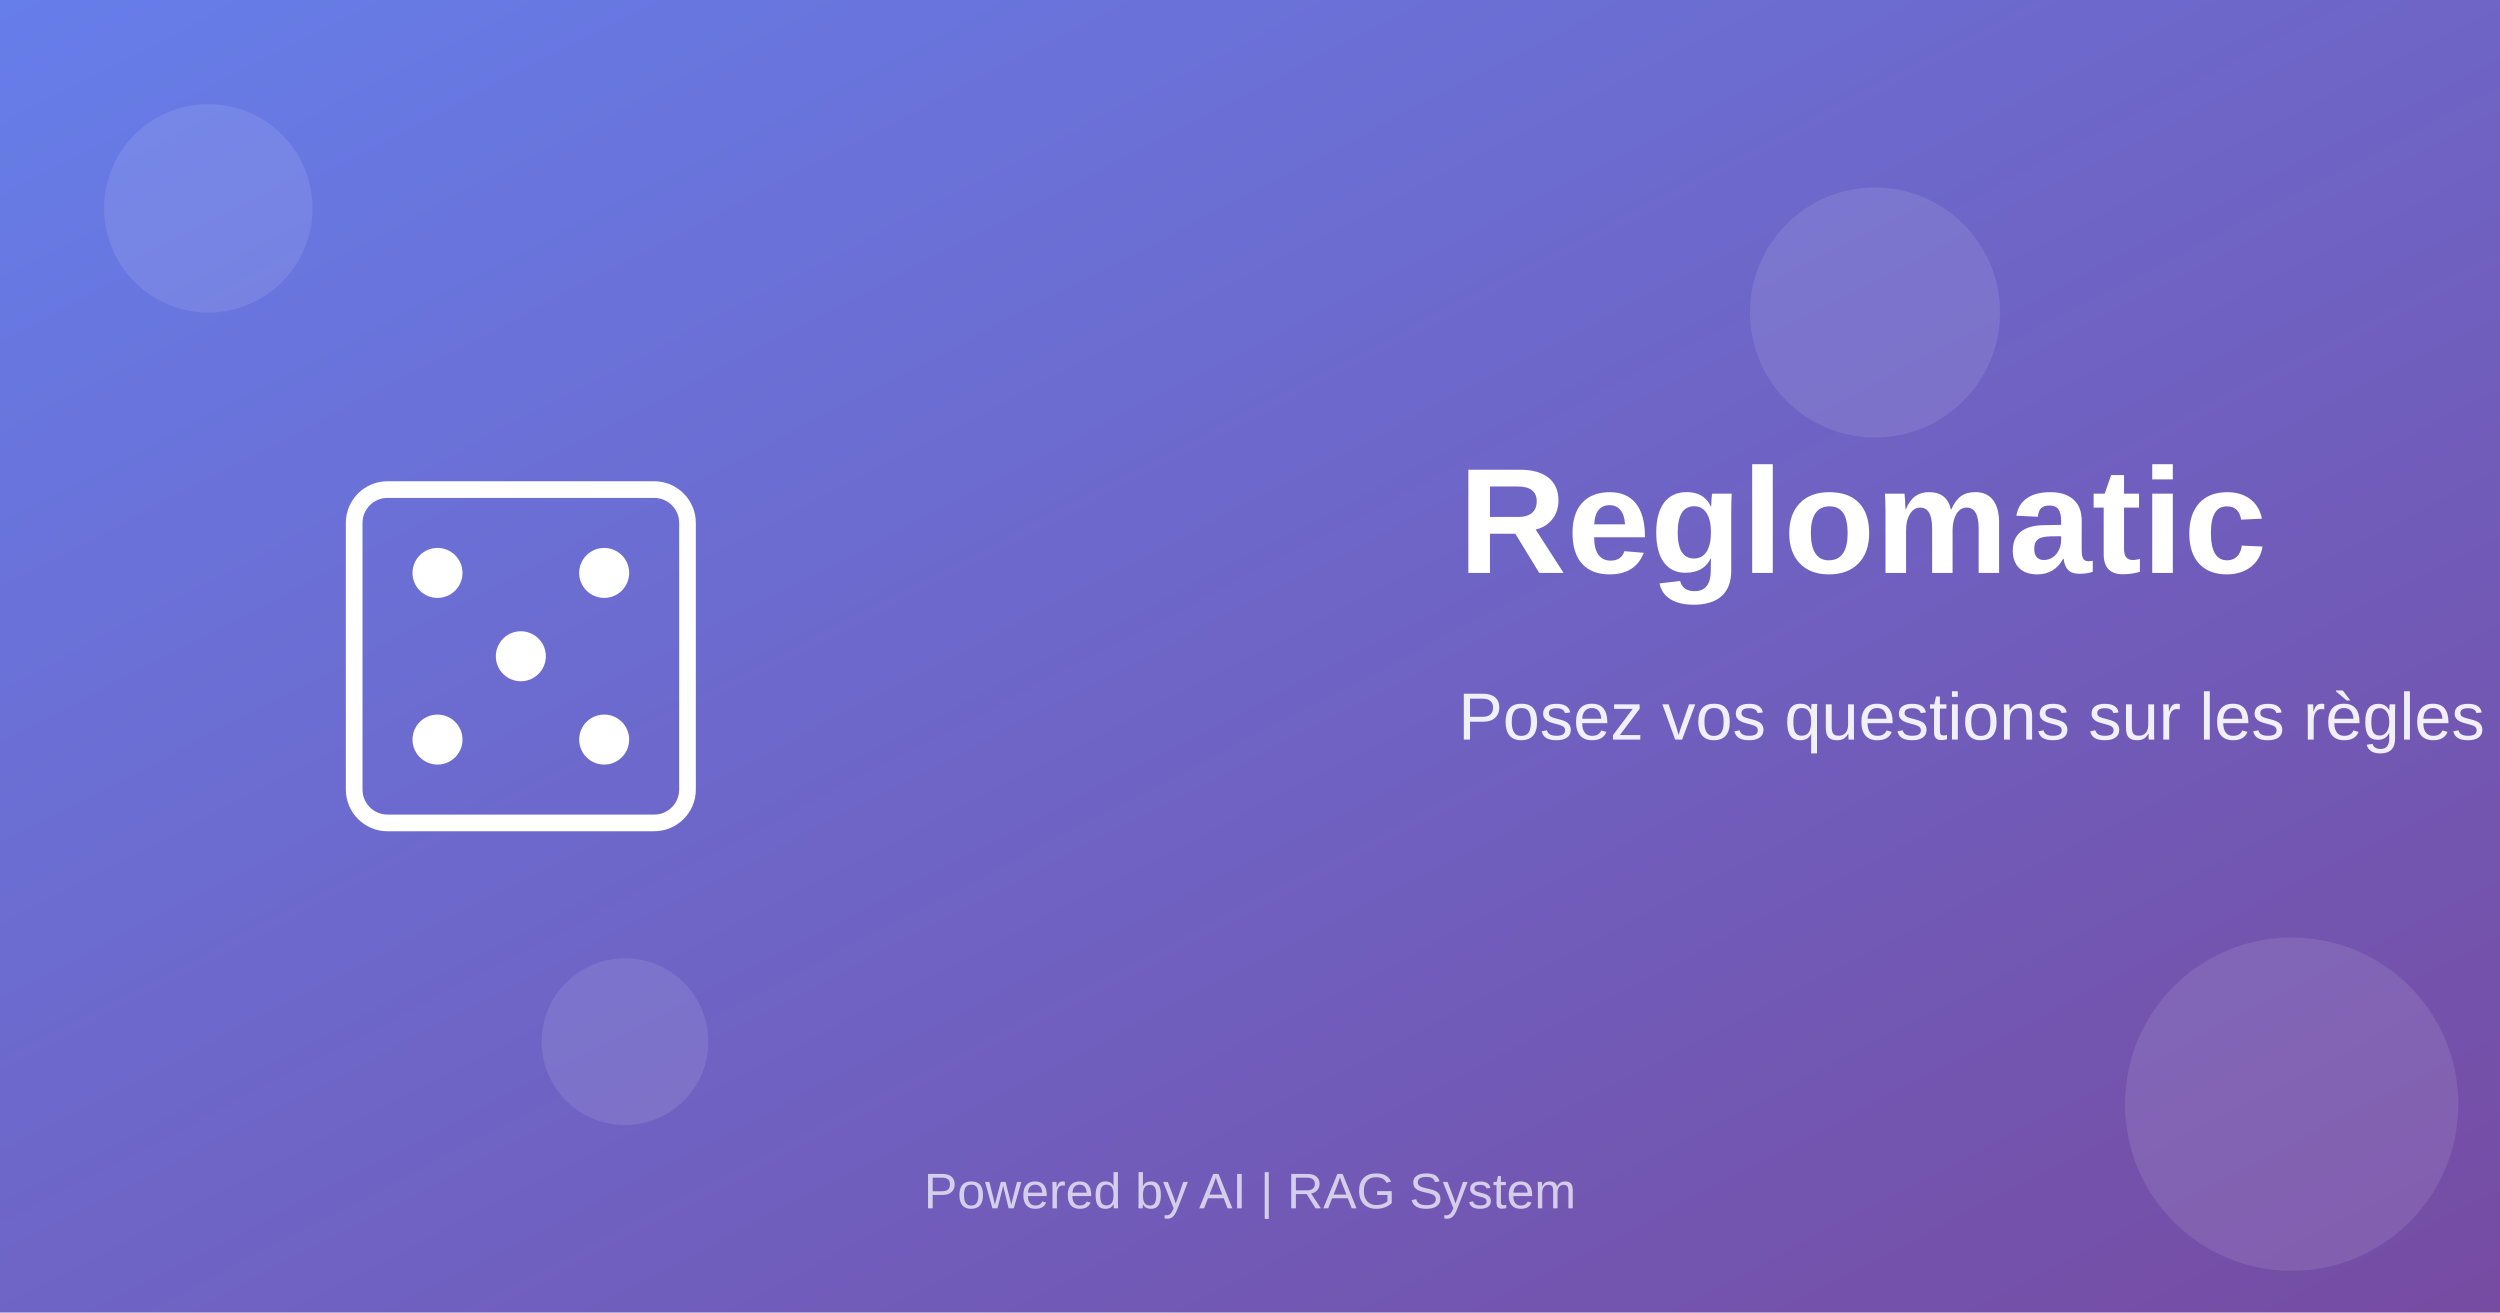
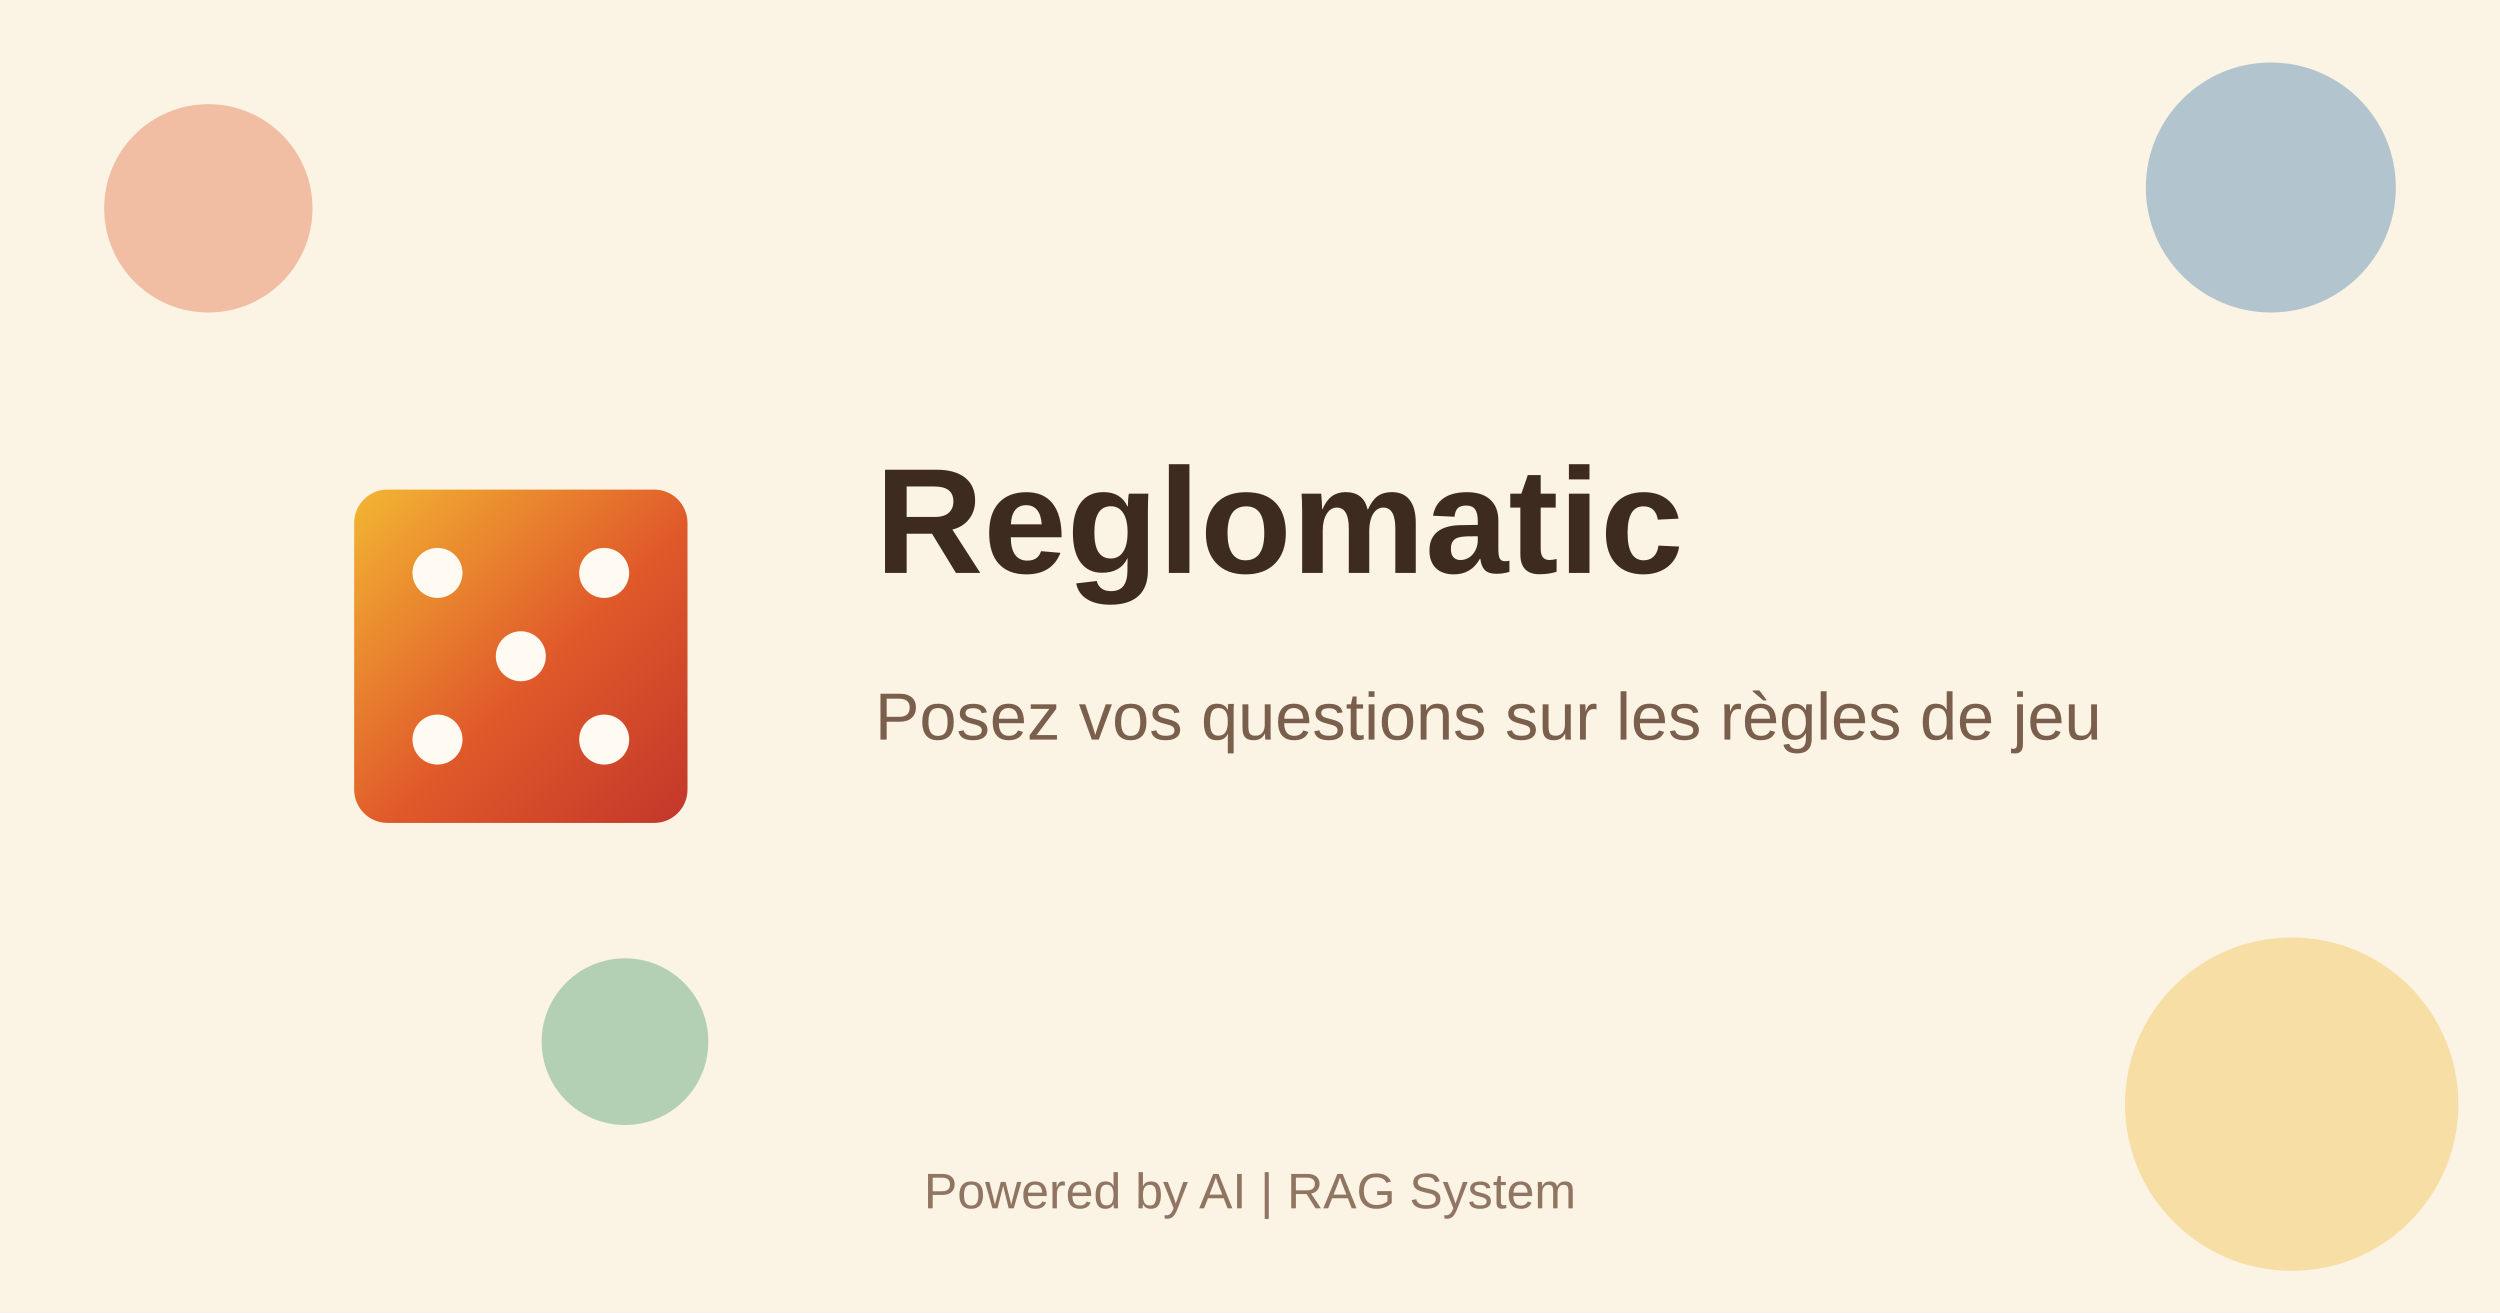
<svg xmlns="http://www.w3.org/2000/svg" width="1200" height="630">
  <defs>
    <linearGradient id="bgGrad" x1="0%" y1="0%" x2="100%" y2="100%">
-       <stop offset="0%" style="stop-color:#667eea;stop-opacity:1" />
-       <stop offset="100%" style="stop-color:#764ba2;stop-opacity:1" />
+       <stop offset="0%" style="stop-color:#f2b632;stop-opacity:1" />
+       <stop offset="55%" style="stop-color:#e0592a;stop-opacity:1" />
+       <stop offset="100%" style="stop-color:#c2372a;stop-opacity:1" />
    </linearGradient>
  </defs>
-   <rect width="1200" height="630" fill="url(#bgGrad)" />
-   <g opacity="0.1">
-     <circle cx="100" cy="100" r="50" fill="white" />
-     <circle cx="1100" cy="530" r="80" fill="white" />
-     <circle cx="300" cy="500" r="40" fill="white" />
-     <circle cx="900" cy="150" r="60" fill="white" />
+   <rect width="1200" height="630" fill="#fbf3e4" />
+   <g opacity="0.35">
+     <circle cx="100" cy="100" r="50" fill="#e0592a" />
+     <circle cx="1100" cy="530" r="80" fill="#f2b632" />
+     <circle cx="300" cy="500" r="40" fill="#2e8f5e" />
+     <circle cx="1090" cy="90" r="60" fill="#2a6fa8" />
  </g>
  <g transform="translate(600, 315)">
    <g transform="translate(-350, 0)">
-       <rect x="-80" y="-80" width="160" height="160" fill="none" stroke="white" stroke-width="8" rx="16" />
-       <circle cx="-40" cy="-40" r="12" fill="white" />
-       <circle cx="40" cy="-40" r="12" fill="white" />
-       <circle cx="0" cy="0" r="12" fill="white" />
-       <circle cx="-40" cy="40" r="12" fill="white" />
-       <circle cx="40" cy="40" r="12" fill="white" />
+       <rect x="-80" y="-80" width="160" height="160" fill="url(#bgGrad)" stroke="none" stroke-width="8" rx="16" />
+       <circle cx="-40" cy="-40" r="12" fill="#fffaf2" />
+       <circle cx="40" cy="-40" r="12" fill="#fffaf2" />
+       <circle cx="0" cy="0" r="12" fill="#fffaf2" />
+       <circle cx="-40" cy="40" r="12" fill="#fffaf2" />
+       <circle cx="40" cy="40" r="12" fill="#fffaf2" />
    </g>
-     <g transform="translate(100, 0)">
-       <text x="0" y="-40" text-anchor="start" fill="white" font-family="Arial, sans-serif" font-size="72" font-weight="bold">Reglomatic</text>
-       <text x="0" y="40" text-anchor="start" fill="white" opacity="0.9" font-family="Arial, sans-serif" font-size="32" font-weight="normal">Posez vos questions sur les règles de jeu</text>
+     <g transform="translate(-180, 0)">
+       <text x="0" y="-40" text-anchor="start" fill="#3d2b1f" font-family="Fredoka, Nunito, 'Arial Rounded MT Bold', Arial, sans-serif" font-size="72" font-weight="bold">Reglomatic</text>
+       <text x="0" y="40" text-anchor="start" fill="#7a5f4c" opacity="1" font-family="Fredoka, Nunito, 'Arial Rounded MT Bold', Arial, sans-serif" font-size="32" font-weight="normal">Posez vos questions sur les règles de jeu</text>
    </g>
  </g>
-   <text x="600" y="580" text-anchor="middle" fill="white" opacity="0.7" font-family="Arial, sans-serif" font-size="24">Powered by AI | RAG System</text>
+   <text x="600" y="580" text-anchor="middle" fill="#8f7562" opacity="1" font-family="Fredoka, Nunito, 'Arial Rounded MT Bold', Arial, sans-serif" font-size="24">Powered by AI | RAG System</text>
</svg>
